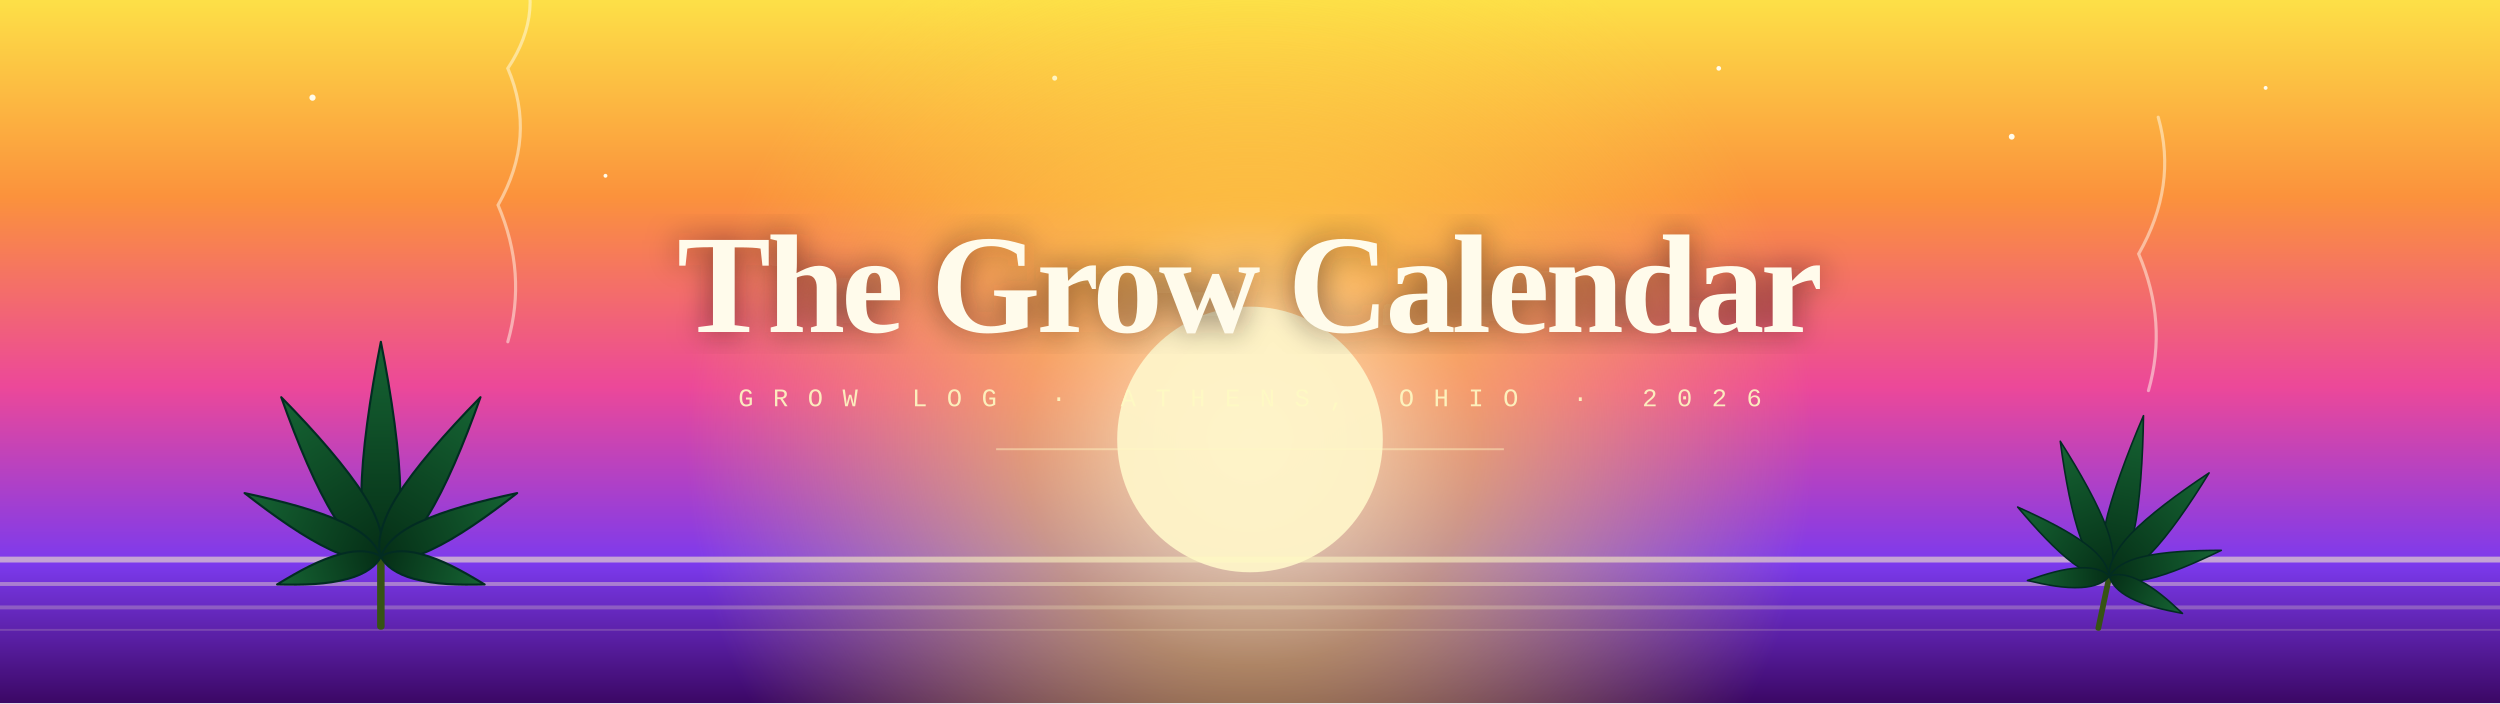
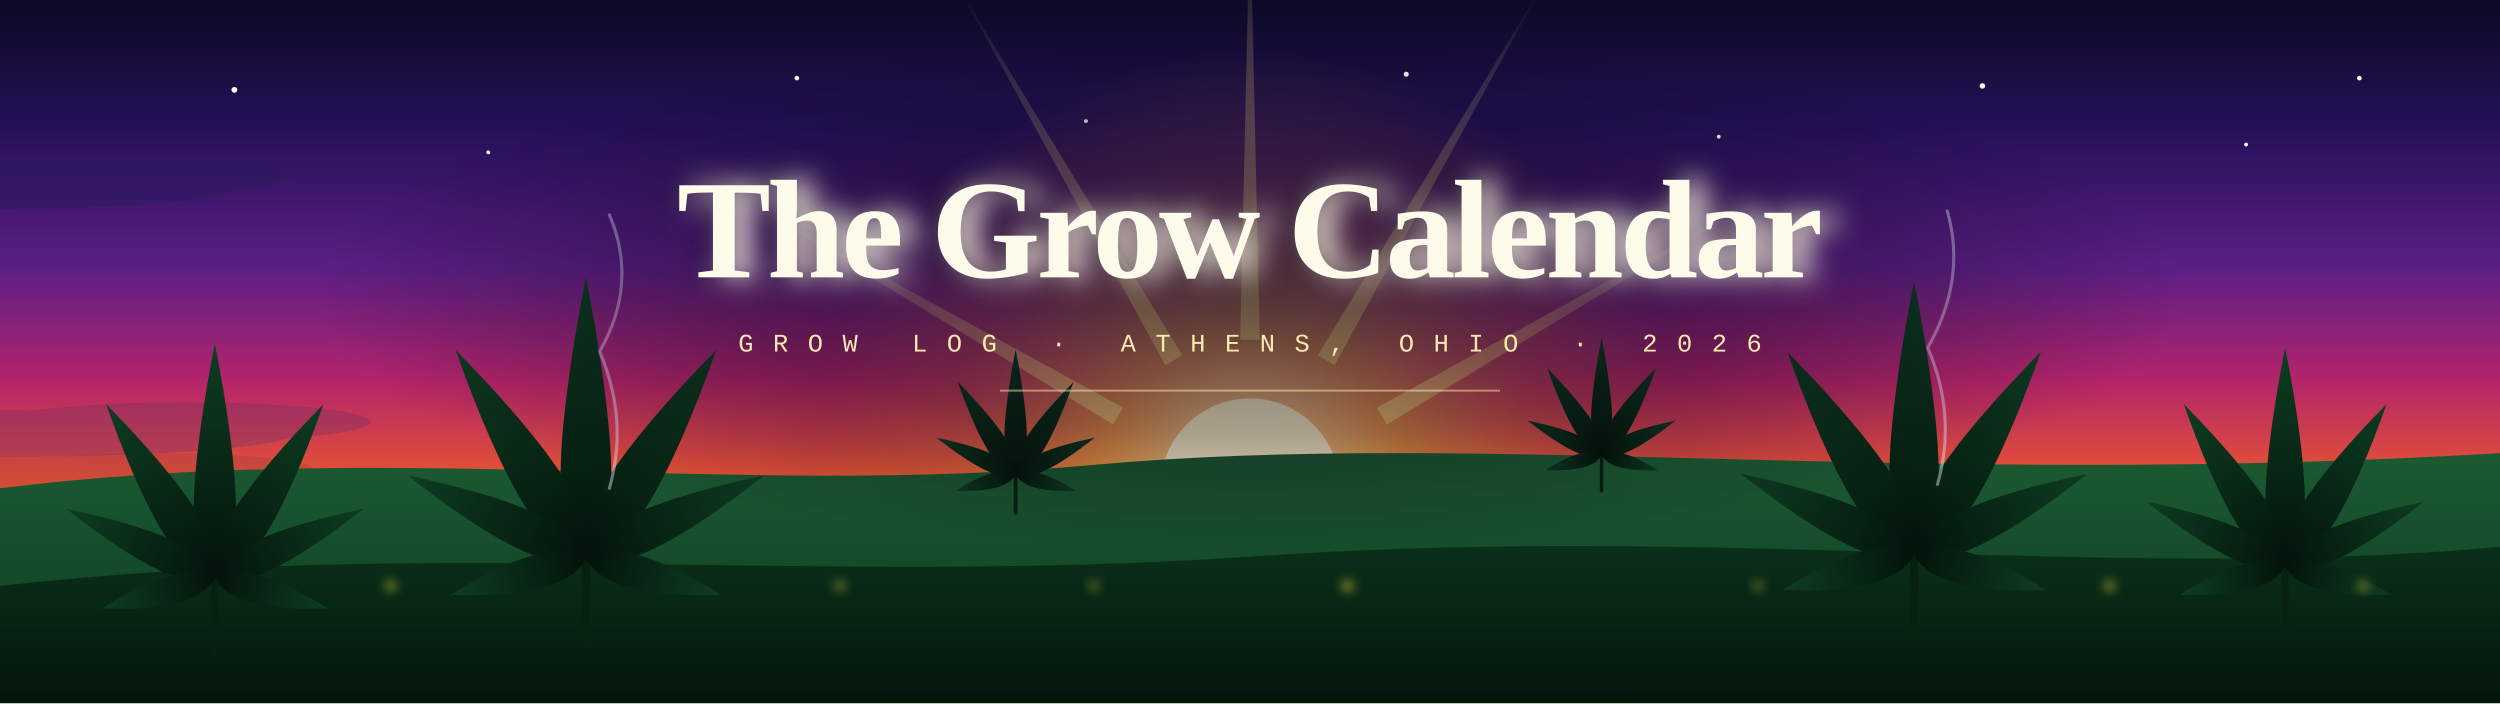
<svg xmlns="http://www.w3.org/2000/svg" viewBox="0 0 1280 360" preserveAspectRatio="xMidYMid slice">
  <defs>
    <linearGradient id="sky" x1="0.5" y1="0" x2="0.5" y2="1">
-       <stop offset="0%" stop-color="#fde047">
-         <animate attributeName="stop-color" values="#fde047;#fbbf24;#fde047" dur="12s" repeatCount="indefinite" />
-       </stop>
-       <stop offset="28%" stop-color="#fb923c">
-         <animate attributeName="stop-color" values="#fb923c;#f97316;#fb923c" dur="12s" repeatCount="indefinite" />
-       </stop>
-       <stop offset="55%" stop-color="#ec4899">
-         <animate attributeName="stop-color" values="#ec4899;#db2777;#ec4899" dur="14s" repeatCount="indefinite" />
-       </stop>
-       <stop offset="80%" stop-color="#7c3aed">
-         <animate attributeName="stop-color" values="#7c3aed;#6d28d9;#7c3aed" dur="14s" repeatCount="indefinite" />
-       </stop>
-       <stop offset="100%" stop-color="#3b0764" />
+       <stop offset="0%" stop-color="#0c0a24" />
+       <stop offset="18%" stop-color="#241057">
+         <animate attributeName="stop-color" values="#241057;#2a1463;#241057" dur="16s" repeatCount="indefinite" />
+       </stop>
+       <stop offset="38%" stop-color="#5b1f86">
+         <animate attributeName="stop-color" values="#5b1f86;#67248f;#5b1f86" dur="16s" repeatCount="indefinite" />
+       </stop>
+       <stop offset="54%" stop-color="#b3246b">
+         <animate attributeName="stop-color" values="#b3246b;#c42c78;#b3246b" dur="14s" repeatCount="indefinite" />
+       </stop>
+       <stop offset="70%" stop-color="#ed5a2b">
+         <animate attributeName="stop-color" values="#ed5a2b;#f2662f;#ed5a2b" dur="14s" repeatCount="indefinite" />
+       </stop>
+       <stop offset="85%" stop-color="#f9a826" />
+       <stop offset="100%" stop-color="#fde68a" />
    </linearGradient>
    <radialGradient id="sunGlow" cx="0.5" cy="0.5" r="0.5">
      <stop offset="0%" stop-color="#fffbeb" stop-opacity="0.95" />
-       <stop offset="40%" stop-color="#fde047" stop-opacity="0.55" />
-       <stop offset="100%" stop-color="#fde047" stop-opacity="0" />
+       <stop offset="35%" stop-color="#fde047" stop-opacity="0.5" />
+       <stop offset="70%" stop-color="#fb923c" stop-opacity="0.18" />
+       <stop offset="100%" stop-color="#fb923c" stop-opacity="0" />
    </radialGradient>
-     <linearGradient id="leaf" x1="0.5" y1="0" x2="0.5" y2="1">
-       <stop offset="0%" stop-color="#166534" />
-       <stop offset="100%" stop-color="#052e16" />
+     <radialGradient id="scrim" cx="0.5" cy="0.5" r="0.5">
+       <stop offset="0%" stop-color="#06040f" stop-opacity="0.55" />
+       <stop offset="55%" stop-color="#06040f" stop-opacity="0.34" />
+       <stop offset="100%" stop-color="#06040f" stop-opacity="0" />
+     </radialGradient>
+     <linearGradient id="hillBack" x1="0.5" y1="0" x2="0.5" y2="1">
+       <stop offset="0%" stop-color="#1c5a33" />
+       <stop offset="100%" stop-color="#0a3a1f" />
+     </linearGradient>
+     <linearGradient id="hillFront" x1="0.5" y1="0" x2="0.5" y2="1">
+       <stop offset="0%" stop-color="#0a3019" />
+       <stop offset="100%" stop-color="#04150b" />
+     </linearGradient>
+     <linearGradient id="leafDark" x1="0.5" y1="0" x2="0.5" y2="1">
+       <stop offset="0%" stop-color="#0e3d22" />
+       <stop offset="100%" stop-color="#03130a" />
+     </linearGradient>
+     <linearGradient id="rayGrad" x1="0.5" y1="1" x2="0.5" y2="0">
+       <stop offset="0%" stop-color="#fde68a" stop-opacity="0.55" />
+       <stop offset="100%" stop-color="#fde68a" stop-opacity="0" />
    </linearGradient>
    <path id="bf200" d="M 0 0 C -10 -10, -18 -30, -18 -60 C -18 -94, -10 -150, 0 -200 C 10 -150, 18 -94, 18 -60 C 18 -30, 10 -10, 0 0 Z" />
    <path id="bf175" d="M 0 0 C -10 -8, -17 -28, -17 -55 C -17 -86, -10 -130, 0 -175 C 10 -130, 17 -86, 17 -55 C 17 -28, 10 -8, 0 0 Z" />
    <path id="bf140" d="M 0 0 C -8 -8, -14 -22, -14 -45 C -14 -72, -8 -105, 0 -140 C 8 -105, 14 -72, 14 -45 C 14 -22, 8 -8, 0 0 Z" />
    <path id="bf100" d="M 0 0 C -7 -6, -12 -18, -12 -35 C -12 -56, -7 -76, 0 -100 C 7 -76, 12 -56, 12 -35 C 12 -18, 7 -6, 0 0 Z" />
-     <filter id="titleShadow" x="-20%" y="-20%" width="140%" height="140%">
-       <feGaussianBlur stdDeviation="8" />
-     </filter>
-   </defs>
-   <rect width="1280" height="360" fill="url(#sky)" />
-   <g fill="#fffbeb">
-     <circle cx="160" cy="50" r="1.6">
-       <animate attributeName="opacity" values="0.2;1;0.2" dur="3.5s" repeatCount="indefinite" />
-     </circle>
-     <circle cx="310" cy="90" r="1">
-       <animate attributeName="opacity" values="0.1;0.8;0.1" dur="4s" begin="0.5s" repeatCount="indefinite" />
-     </circle>
-     <circle cx="880" cy="35" r="1.2">
-       <animate attributeName="opacity" values="0.3;1;0.3" dur="5s" repeatCount="indefinite" />
-     </circle>
-     <circle cx="1030" cy="70" r="1.5">
-       <animate attributeName="opacity" values="0.2;0.9;0.2" dur="4.5s" begin="1s" repeatCount="indefinite" />
-     </circle>
-     <circle cx="1160" cy="45" r="1">
-       <animate attributeName="opacity" values="0.1;0.75;0.1" dur="3s" begin="1.5s" repeatCount="indefinite" />
-     </circle>
-     <circle cx="540" cy="40" r="1.3">
-       <animate attributeName="opacity" values="0.15;0.85;0.15" dur="4.2s" begin="0.8s" repeatCount="indefinite" />
-     </circle>
-   </g>
-   <circle cx="640" cy="225" r="290" fill="url(#sunGlow)">
-     <animate attributeName="r" values="290;320;290" dur="8s" repeatCount="indefinite" />
-     <animate attributeName="opacity" values="0.85;1;0.85" dur="8s" repeatCount="indefinite" />
-   </circle>
-   <circle cx="640" cy="225" r="68" fill="#fef3c7" opacity="0.95">
-     <animate attributeName="r" values="68;76;68" dur="6s" repeatCount="indefinite" />
-   </circle>
-   <g opacity="0.55">
-     <rect x="0" y="285" width="1280" height="3" fill="#fef9c3" />
-     <rect x="0" y="298" width="1280" height="2" fill="#fef9c3" opacity="0.7" />
-     <rect x="0" y="310" width="1280" height="2" fill="#fef9c3" opacity="0.45" />
-     <rect x="0" y="322" width="1280" height="1" fill="#fef9c3" opacity="0.3" />
-   </g>
-   <g transform="translate(195 285)">
-     <g>
-       <animateTransform attributeName="transform" type="rotate" values="-3 0 0; 3 0 0; -3 0 0" dur="9s" repeatCount="indefinite" />
-       <g transform="scale(0.55)">
-         <rect x="-3.5" y="0" width="7" height="68" rx="3" fill="#365314" />
-         <g fill="url(#leaf)" stroke="#022c22" stroke-width="2" stroke-linejoin="round">
-           <use href="#bf200" />
-           <use href="#bf175" transform="rotate(-32)" />
-           <use href="#bf175" transform="rotate(32)" />
-           <use href="#bf140" transform="rotate(-65)" />
-           <use href="#bf140" transform="rotate(65)" />
-           <use href="#bf100" transform="rotate(-105)" />
-           <use href="#bf100" transform="rotate(105)" />
-         </g>
-       </g>
-     </g>
-   </g>
-   <g transform="translate(1080 295) rotate(12)">
-     <g transform="scale(0.42)">
-       <rect x="-3.5" y="0" width="7" height="68" rx="3" fill="#365314" />
-       <g fill="url(#leaf)" stroke="#022c22" stroke-width="2" stroke-linejoin="round">
+     <path id="ray" d="M -5 -78 L 0 -300 L 5 -78 Z" />
+     <g id="plant">
+       <rect x="-3" y="0" width="6" height="64" rx="3" fill="#06210f" />
+       <g fill="url(#leafDark)">
        <use href="#bf200" />
        <use href="#bf175" transform="rotate(-32)" />
        <use href="#bf175" transform="rotate(32)" />
        <use href="#bf140" transform="rotate(-65)" />
        <use href="#bf140" transform="rotate(65)" />
        <use href="#bf100" transform="rotate(-105)" />
        <use href="#bf100" transform="rotate(105)" />
      </g>
    </g>
-   </g>
-   <g opacity="0.5" stroke="#fffbeb" stroke-width="1.6" fill="none" stroke-linecap="round">
-     <path d="M 260 175 Q 270 140, 255 105 Q 275 70, 260 35 Q 280 5, 265 -25">
-       <animate attributeName="opacity" values="0.5;0.1;0.5" dur="6s" repeatCount="indefinite" />
-       <animateTransform attributeName="transform" type="translate" values="0 0; 6 -8; 0 0" dur="6s" repeatCount="indefinite" />
+     <filter id="softBlur" x="-30%" y="-30%" width="160%" height="160%">
+       <feGaussianBlur stdDeviation="7" />
+     </filter>
+     <filter id="glow" x="-120%" y="-120%" width="340%" height="340%">
+       <feGaussianBlur stdDeviation="2.6" />
+     </filter>
+   </defs>
+   <rect width="1280" height="360" fill="url(#sky)" />
+   <g fill="#fffbeb">
+     <circle cx="120" cy="46" r="1.5">
+       <animate attributeName="opacity" values="0.2;1;0.2" dur="3.5s" repeatCount="indefinite" />
+     </circle>
+     <circle cx="250" cy="78" r="1">
+       <animate attributeName="opacity" values="0.1;0.8;0.1" dur="4s" begin="0.5s" repeatCount="indefinite" />
+     </circle>
+     <circle cx="408" cy="40" r="1.2">
+       <animate attributeName="opacity" values="0.25;0.95;0.25" dur="4.6s" begin="0.2s" repeatCount="indefinite" />
+     </circle>
+     <circle cx="556" cy="62" r="1">
+       <animate attributeName="opacity" values="0.15;0.85;0.15" dur="3.2s" begin="1.1s" repeatCount="indefinite" />
+     </circle>
+     <circle cx="720" cy="38" r="1.3">
+       <animate attributeName="opacity" values="0.2;0.9;0.2" dur="5s" begin="0.7s" repeatCount="indefinite" />
+     </circle>
+     <circle cx="880" cy="70" r="1">
+       <animate attributeName="opacity" values="0.1;0.75;0.1" dur="3.8s" begin="1.4s" repeatCount="indefinite" />
+     </circle>
+     <circle cx="1015" cy="44" r="1.4">
+       <animate attributeName="opacity" values="0.2;1;0.2" dur="4.3s" begin="0.3s" repeatCount="indefinite" />
+     </circle>
+     <circle cx="1150" cy="74" r="1">
+       <animate attributeName="opacity" values="0.15;0.8;0.15" dur="3.4s" begin="1s" repeatCount="indefinite" />
+     </circle>
+     <circle cx="1208" cy="40" r="1.2">
+       <animate attributeName="opacity" values="0.2;0.9;0.2" dur="4.8s" begin="0.6s" repeatCount="indefinite" />
+     </circle>
+   </g>
+   <g fill="#2b1a5e" opacity="0.5">
+     <g>
+       <animateTransform attributeName="transform" type="translate" values="-260 0; 1400 0" dur="70s" repeatCount="indefinite" />
+       <ellipse cx="0" cy="96" rx="120" ry="11" />
+       <ellipse cx="70" cy="90" rx="80" ry="9" />
+       <ellipse cx="-60" cy="100" rx="70" ry="8" />
+     </g>
+   </g>
+   <circle cx="640" cy="250" r="225" fill="url(#sunGlow)">
+     <animate attributeName="r" values="225;250;225" dur="9s" repeatCount="indefinite" />
+     <animate attributeName="opacity" values="0.85;1;0.85" dur="9s" repeatCount="indefinite" />
+   </circle>
+   <g transform="translate(640 252)">
+     <g>
+       <animateTransform attributeName="transform" type="rotate" values="0 0 0; 360 0 0" dur="150s" repeatCount="indefinite" />
+       <g fill="url(#rayGrad)">
+         <animate attributeName="opacity" values="0.3;0.6;0.3" dur="8s" repeatCount="indefinite" />
+         <use href="#ray" />
+         <use href="#ray" transform="rotate(30)" />
+         <use href="#ray" transform="rotate(60)" />
+         <use href="#ray" transform="rotate(90)" />
+         <use href="#ray" transform="rotate(120)" />
+         <use href="#ray" transform="rotate(150)" />
+         <use href="#ray" transform="rotate(180)" />
+         <use href="#ray" transform="rotate(210)" />
+         <use href="#ray" transform="rotate(240)" />
+         <use href="#ray" transform="rotate(270)" />
+         <use href="#ray" transform="rotate(300)" />
+         <use href="#ray" transform="rotate(330)" />
+       </g>
+     </g>
+   </g>
+   <circle cx="640" cy="250" r="46" fill="#fff3d0" opacity="0.95">
+     <animate attributeName="opacity" values="0.9;1;0.9" dur="6s" repeatCount="indefinite" />
+   </circle>
+   <g fill="#7a2f63" opacity="0.4">
+     <g>
+       <animateTransform attributeName="transform" type="translate" values="1400 0; -360 0" dur="55s" repeatCount="indefinite" />
+       <ellipse cx="0" cy="222" rx="150" ry="12" />
+       <ellipse cx="95" cy="216" rx="95" ry="10" />
+       <ellipse cx="-85" cy="226" rx="80" ry="9" />
+     </g>
+   </g>
+   <g fill="#9c3a3f" opacity="0.32">
+     <g>
+       <animateTransform attributeName="transform" type="translate" values="-300 0; 1460 0" dur="80s" repeatCount="indefinite" />
+       <ellipse cx="0" cy="244" rx="130" ry="10" />
+       <ellipse cx="80" cy="240" rx="80" ry="8" />
+     </g>
+   </g>
+   <path d="M0,250 C 200,225 380,255 560,238 C 760,220 980,250 1280,232 L1280,360 L0,360 Z" fill="url(#hillBack)" />
+   <g transform="translate(520 243) scale(0.32)">
+     <g>
+       <animateTransform attributeName="transform" type="rotate" values="-2.5 0 0; 2.5 0 0; -2.5 0 0" dur="11s" repeatCount="indefinite" />
+       <use href="#plant" />
+     </g>
+   </g>
+   <g transform="translate(820 233) scale(0.3)">
+     <g>
+       <animateTransform attributeName="transform" type="rotate" values="2.5 0 0; -2.5 0 0; 2.5 0 0" dur="12s" repeatCount="indefinite" />
+       <use href="#plant" />
+     </g>
+   </g>
+   <path d="M0,300 C 220,275 420,300 640,285 C 880,268 1080,298 1280,280 L1280,360 L0,360 Z" fill="url(#hillFront)" />
+   <g transform="translate(110 296) scale(0.6)">
+     <g>
+       <animateTransform attributeName="transform" type="rotate" values="-4 0 0; 4 0 0; -4 0 0" dur="7s" repeatCount="indefinite" />
+       <use href="#plant" />
+     </g>
+   </g>
+   <g transform="translate(300 286) scale(0.72)">
+     <g>
+       <animateTransform attributeName="transform" type="rotate" values="4 0 0; -4 0 0; 4 0 0" dur="8.5s" repeatCount="indefinite" />
+       <use href="#plant" />
+     </g>
+   </g>
+   <g transform="translate(980 284) scale(0.7)">
+     <g>
+       <animateTransform attributeName="transform" type="rotate" values="-4 0 0; 4 0 0; -4 0 0" dur="7.8s" repeatCount="indefinite" />
+       <use href="#plant" />
+     </g>
+   </g>
+   <g transform="translate(1170 290) scale(0.56)">
+     <g>
+       <animateTransform attributeName="transform" type="rotate" values="3.5 0 0; -3.5 0 0; 3.5 0 0" dur="9s" repeatCount="indefinite" />
+       <use href="#plant" />
+     </g>
+   </g>
+   <g fill="#fde047">
+     <circle cx="200" cy="300" r="2" filter="url(#glow)">
+       <animate attributeName="opacity" values="0;0.9;0" dur="6s" repeatCount="indefinite" />
+       <animateTransform attributeName="transform" type="translate" values="0 0; 14 -140" dur="6s" repeatCount="indefinite" />
+     </circle>
+     <circle cx="430" cy="300" r="1.8" filter="url(#glow)">
+       <animate attributeName="opacity" values="0;0.85;0" dur="7.5s" begin="1.2s" repeatCount="indefinite" />
+       <animateTransform attributeName="transform" type="translate" values="0 0; -12 -160" dur="7.5s" begin="1.2s" repeatCount="indefinite" />
+     </circle>
+     <circle cx="690" cy="300" r="2.2" filter="url(#glow)">
+       <animate attributeName="opacity" values="0;0.95;0" dur="6.8s" begin="0.6s" repeatCount="indefinite" />
+       <animateTransform attributeName="transform" type="translate" values="0 0; 10 -150" dur="6.8s" begin="0.6s" repeatCount="indefinite" />
+     </circle>
+     <circle cx="900" cy="300" r="1.6" filter="url(#glow)">
+       <animate attributeName="opacity" values="0;0.8;0" dur="8s" begin="2s" repeatCount="indefinite" />
+       <animateTransform attributeName="transform" type="translate" values="0 0; -16 -170" dur="8s" begin="2s" repeatCount="indefinite" />
+     </circle>
+     <circle cx="1080" cy="300" r="2" filter="url(#glow)">
+       <animate attributeName="opacity" values="0;0.9;0" dur="7s" begin="0.3s" repeatCount="indefinite" />
+       <animateTransform attributeName="transform" type="translate" values="0 0; 12 -150" dur="7s" begin="0.3s" repeatCount="indefinite" />
+     </circle>
+     <circle cx="560" cy="300" r="1.6" filter="url(#glow)">
+       <animate attributeName="opacity" values="0;0.8;0" dur="9s" begin="3s" repeatCount="indefinite" />
+       <animateTransform attributeName="transform" type="translate" values="0 0; -8 -180" dur="9s" begin="3s" repeatCount="indefinite" />
+     </circle>
+     <circle cx="1210" cy="300" r="1.8" filter="url(#glow)">
+       <animate attributeName="opacity" values="0;0.85;0" dur="6.4s" begin="1.7s" repeatCount="indefinite" />
+       <animateTransform attributeName="transform" type="translate" values="0 0; -10 -150" dur="6.4s" begin="1.7s" repeatCount="indefinite" />
+     </circle>
+   </g>
+   <g opacity="0.45" stroke="#e9e2ff" stroke-width="1.6" fill="none" stroke-linecap="round">
+     <path d="M 312 250 Q 322 215, 307 180 Q 327 145, 312 110">
+       <animate attributeName="opacity" values="0.45;0.08;0.45" dur="6.5s" repeatCount="indefinite" />
+       <animateTransform attributeName="transform" type="translate" values="0 0; 7 -10; 0 0" dur="6.5s" repeatCount="indefinite" />
    </path>
-     <path d="M 1100 200 Q 1110 165, 1095 130 Q 1115 95, 1105 60">
-       <animate attributeName="opacity" values="0.4;0.05;0.4" dur="7s" begin="1s" repeatCount="indefinite" />
-       <animateTransform attributeName="transform" type="translate" values="0 0; -5 -10; 0 0" dur="7s" begin="1s" repeatCount="indefinite" />
+     <path d="M 992 248 Q 1002 213, 987 178 Q 1007 143, 997 108">
+       <animate attributeName="opacity" values="0.4;0.05;0.4" dur="7.5s" begin="1s" repeatCount="indefinite" />
+       <animateTransform attributeName="transform" type="translate" values="0 0; -6 -12; 0 0" dur="7.5s" begin="1s" repeatCount="indefinite" />
    </path>
  </g>
-   <text x="640" y="170" text-anchor="middle" font-family="Georgia, 'Times New Roman', serif" font-size="72" font-weight="900" fill="#1a0f0a" letter-spacing="-2" filter="url(#titleShadow)" opacity="0.55">
-     The Grow Calendar
-   </text>
-   <text x="640" y="170" text-anchor="middle" font-family="Georgia, 'Times New Roman', serif" font-size="72" font-weight="900" fill="#fffbeb" letter-spacing="-2">
-     The Grow Calendar
-   </text>
-   <text x="640" y="208" text-anchor="middle" font-family="'Courier New', Courier, monospace" font-size="13" letter-spacing="10" fill="#fef9c3" opacity="0.9">
-     GROW LOG · ATHENS, OHIO · 2026
-   </text>
-   <line x1="510" y1="230" x2="770" y2="230" stroke="#fef9c3" stroke-width="1" opacity="0.45" />
+   <ellipse cx="640" cy="150" rx="480" ry="132" fill="url(#scrim)" />
+   <g>
+     <animateTransform attributeName="transform" type="translate" values="0 14; 0 0" dur="1.4s" begin="0s" fill="freeze" calcMode="spline" keySplines="0.16 1 0.3 1" keyTimes="0;1" />
+     <animate attributeName="opacity" values="0;1" dur="1.4s" begin="0s" fill="freeze" />
+     <text x="640" y="142" text-anchor="middle" font-family="Georgia, 'Times New Roman', serif" font-size="72" font-weight="900" letter-spacing="-2" fill="#06040f" opacity="0.6" filter="url(#softBlur)">The Grow Calendar</text>
+     <text x="640" y="142" text-anchor="middle" font-family="Georgia, 'Times New Roman', serif" font-size="72" font-weight="900" letter-spacing="-2" fill="#fff7e6" filter="url(#softBlur)">
+       <animate attributeName="opacity" values="0.25;0.6;0.25" dur="7s" repeatCount="indefinite" />
+       The Grow Calendar
+     </text>
+     <text x="640" y="142" text-anchor="middle" font-family="Georgia, 'Times New Roman', serif" font-size="72" font-weight="900" letter-spacing="-2" fill="#fffbeb">The Grow Calendar</text>
+     <text x="640" y="180" text-anchor="middle" font-family="'Courier New', Courier, monospace" font-size="13" letter-spacing="10" fill="#fde9b0">GROW LOG · ATHENS, OHIO · 2026</text>
+     <line x1="512" y1="200" x2="768" y2="200" stroke="#fde9b0" stroke-width="1" opacity="0.5" />
+   </g>
</svg>
